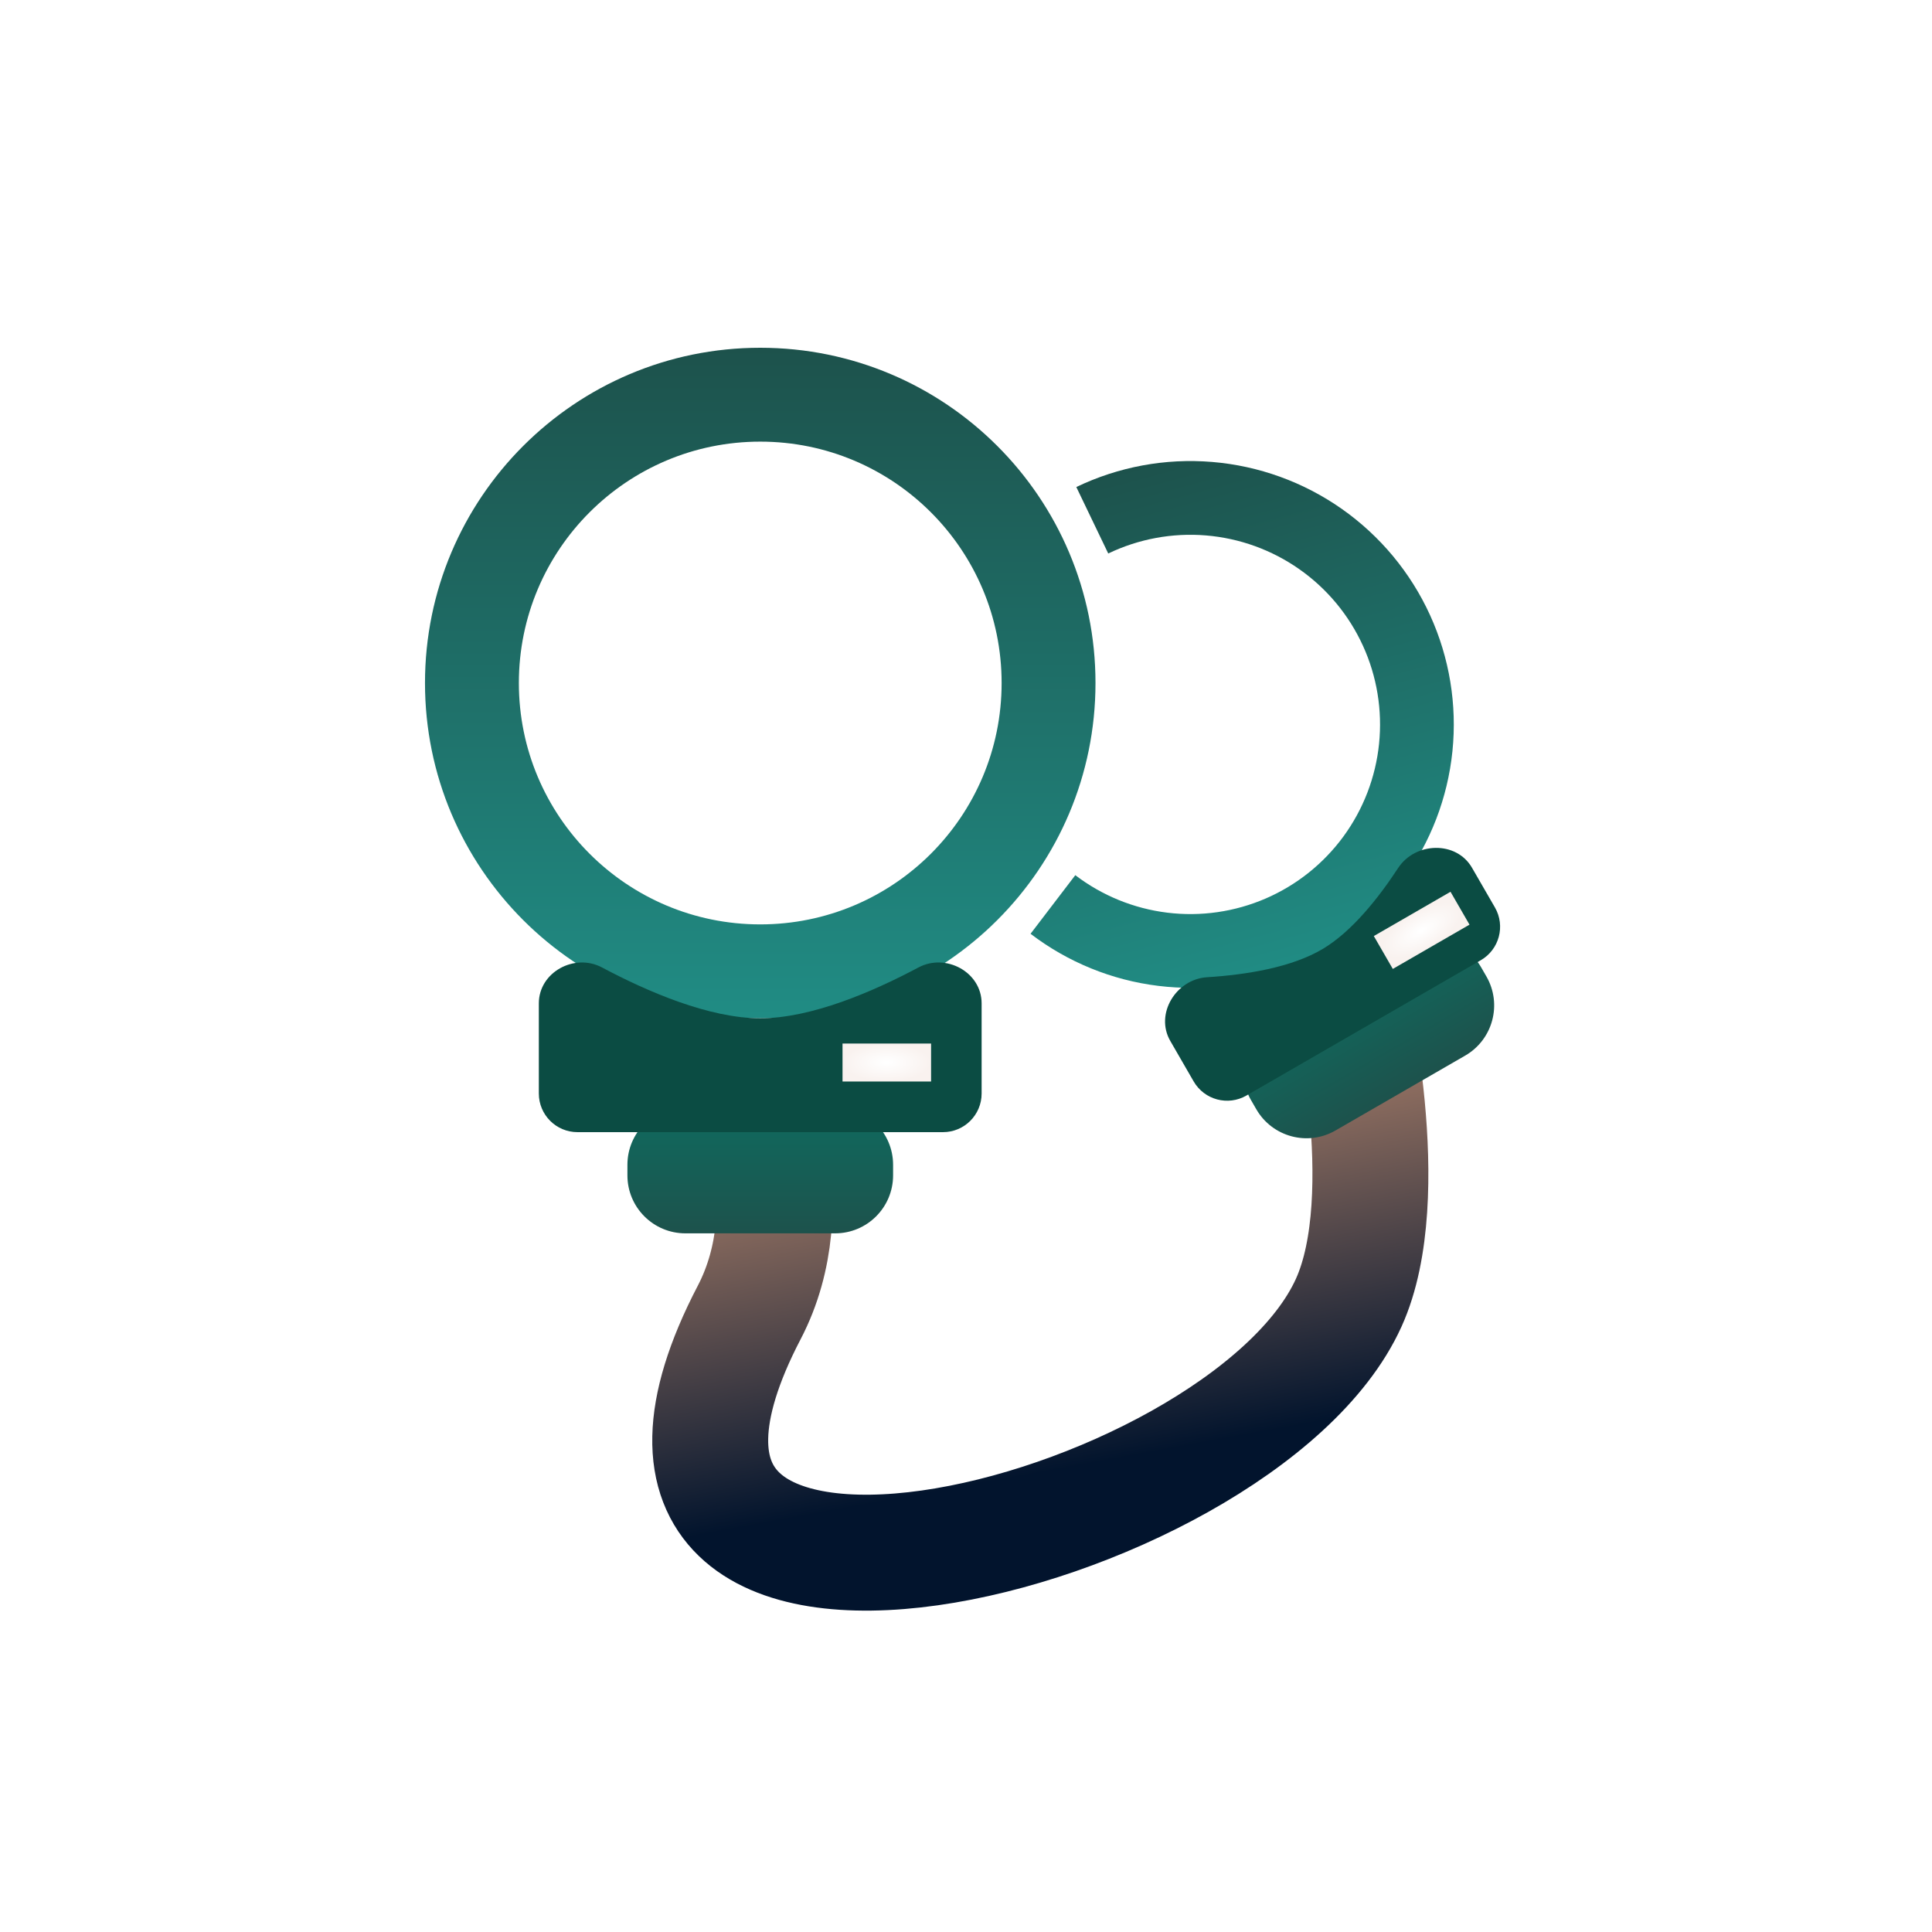
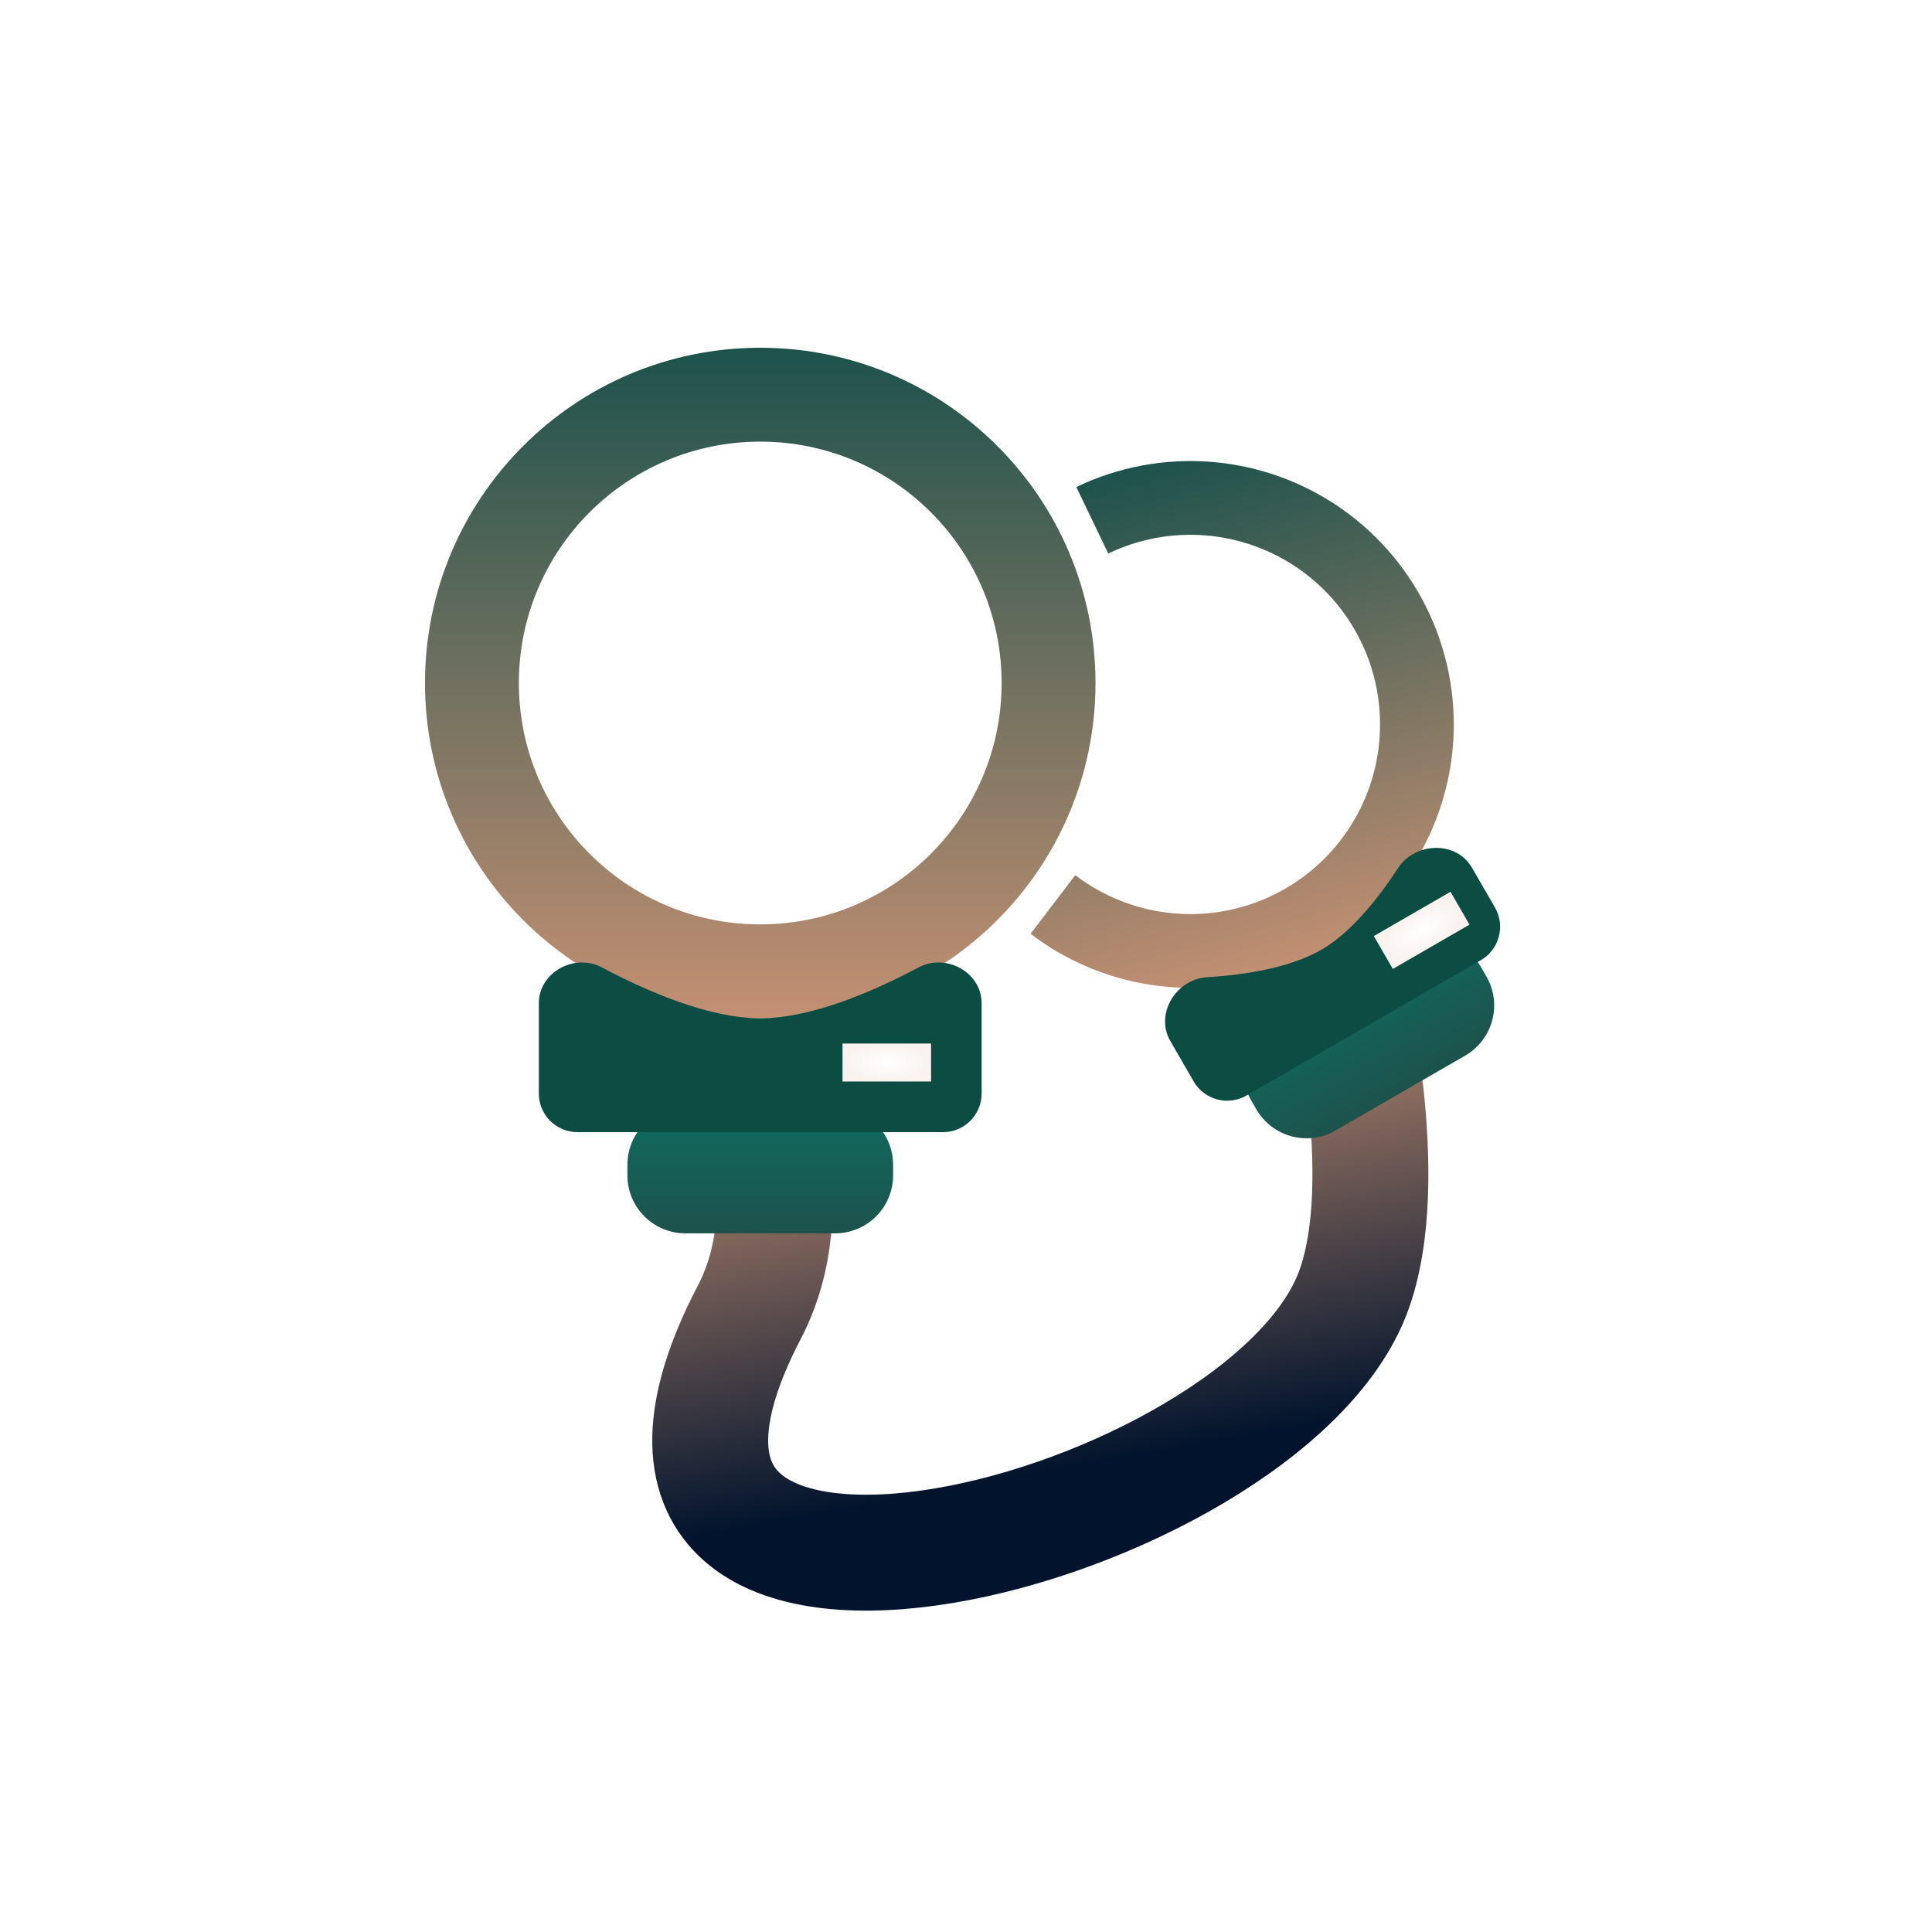
<svg xmlns="http://www.w3.org/2000/svg" width="80" height="80" viewBox="0 0 80 80" fill="none">
  <path d="M45.362 28.282C45.362 35.949 39.147 42.164 31.48 42.164C23.813 42.164 17.598 35.949 17.598 28.282C17.598 20.616 23.813 14.4 31.48 14.4C39.147 14.4 45.362 20.616 45.362 28.282ZM21.485 28.282C21.485 33.803 25.959 38.277 31.48 38.277C37 38.277 41.475 33.803 41.475 28.282C41.475 22.762 37 18.287 31.48 18.287C25.959 18.287 21.485 22.762 21.485 28.282Z" fill="url(#paint0_linear_1999_65061)" />
  <path d="M31.031 44.554C31.031 44.554 33.395 49.8 31.024 54.345C22.326 71.016 51.371 63.809 55.846 53.946C57.87 49.485 55.846 41.032 55.846 41.032" stroke="url(#paint1_linear_1999_65061)" stroke-width="4.8" />
  <rect x="25.98" y="45.832" width="11.001" height="5.238" rx="2.4" fill="url(#paint2_linear_1999_65061)" />
  <rect x="50.602" y="43.475" width="11.001" height="5.238" rx="2.4" transform="rotate(-30 50.6016 43.4746)" fill="url(#paint3_linear_1999_65061)" />
  <path d="M22.312 41.547C22.312 40.257 23.789 39.454 24.927 40.06C26.803 41.058 29.361 42.165 31.48 42.165C33.599 42.165 36.157 41.058 38.032 40.06C39.171 39.454 40.647 40.257 40.647 41.547V45.28C40.647 46.163 39.931 46.88 39.047 46.88H23.913C23.029 46.88 22.312 46.163 22.312 45.28V41.547Z" fill="#0B4C43" />
  <path d="M44.568 20.167C46.315 19.327 48.255 18.968 50.188 19.128C52.12 19.287 53.975 19.958 55.562 21.073C57.148 22.188 58.409 23.705 59.214 25.469C60.019 27.233 60.339 29.18 60.142 31.109C59.944 33.038 59.236 34.879 58.09 36.443C56.944 38.008 55.402 39.238 53.622 40.008C51.843 40.778 49.89 41.059 47.965 40.823C46.041 40.588 44.214 39.843 42.673 38.666L44.526 36.239C45.636 37.086 46.951 37.622 48.337 37.792C49.722 37.962 51.128 37.759 52.41 37.205C53.691 36.651 54.801 35.765 55.627 34.639C56.452 33.512 56.962 32.187 57.104 30.798C57.246 29.409 57.016 28.007 56.436 26.737C55.856 25.467 54.949 24.374 53.806 23.572C52.664 22.769 51.328 22.286 49.937 22.171C48.545 22.056 47.149 22.315 45.89 22.919L44.568 20.167Z" fill="url(#paint4_linear_1999_65061)" />
  <path d="M48.459 43.103C47.814 41.986 48.694 40.546 49.981 40.465C51.59 40.364 53.493 40.064 54.791 39.282C55.982 38.565 57.072 37.196 57.893 35.944C58.604 34.859 60.303 34.807 60.952 35.931L61.902 37.576C62.343 38.341 62.081 39.319 61.316 39.761L51.612 45.364C50.847 45.806 49.868 45.544 49.426 44.778L48.459 43.103Z" fill="#0B4C43" />
  <rect x="34.887" y="43.211" width="3.667" height="1.572" fill="url(#paint5_radial_1999_65061)" />
  <rect x="56.887" y="38.76" width="3.667" height="1.572" transform="rotate(-30 56.8867 38.7598)" fill="url(#paint6_radial_1999_65061)" />
  <defs>
    <linearGradient id="paint0_linear_1999_65061" x1="31.48" y1="14.4" x2="31.48" y2="42.164" gradientUnits="userSpaceOnUse">
      <stop stop-color="#1D524C" />
-       <stop offset="1" stop-color="#208C84" />
+       <stop offset="1" stop-color="#c49073" />
    </linearGradient>
    <linearGradient id="paint1_linear_1999_65061" x1="41.191" y1="42.688" x2="44.91" y2="62.938" gradientUnits="userSpaceOnUse">
      <stop stop-color="#c49073" />
      <stop offset="0.891" stop-color="#02142d" />
    </linearGradient>
    <linearGradient id="paint2_linear_1999_65061" x1="31.481" y1="45.832" x2="31.481" y2="51.071" gradientUnits="userSpaceOnUse">
      <stop stop-color="#0F6B5F" />
      <stop offset="1" stop-color="#1D524C" />
    </linearGradient>
    <linearGradient id="paint3_linear_1999_65061" x1="56.102" y1="43.475" x2="56.102" y2="48.713" gradientUnits="userSpaceOnUse">
      <stop stop-color="#0F6B5F" />
      <stop offset="1" stop-color="#1D524C" />
    </linearGradient>
    <linearGradient id="paint4_linear_1999_65061" x1="46.469" y1="19.462" x2="52.115" y2="40.533" gradientUnits="userSpaceOnUse">
      <stop stop-color="#1D524C" />
-       <stop offset="1" stop-color="#208C84" />
+       <stop offset="1" stop-color="#c49073" />
    </linearGradient>
    <radialGradient id="paint5_radial_1999_65061" cx="0" cy="0" r="1" gradientUnits="userSpaceOnUse" gradientTransform="translate(36.7202 43.9967) rotate(90) scale(0.785773 1.83347)">
      <stop offset="0.047" stop-color="white" />
      <stop offset="1" stop-color="#f9f2ef" />
    </radialGradient>
    <radialGradient id="paint6_radial_1999_65061" cx="0" cy="0" r="1" gradientUnits="userSpaceOnUse" gradientTransform="translate(58.7202 39.5455) rotate(90) scale(0.785773 1.83347)">
      <stop offset="0.047" stop-color="white" />
      <stop offset="1" stop-color="#f9f2ef" />
    </radialGradient>
  </defs>
</svg>
